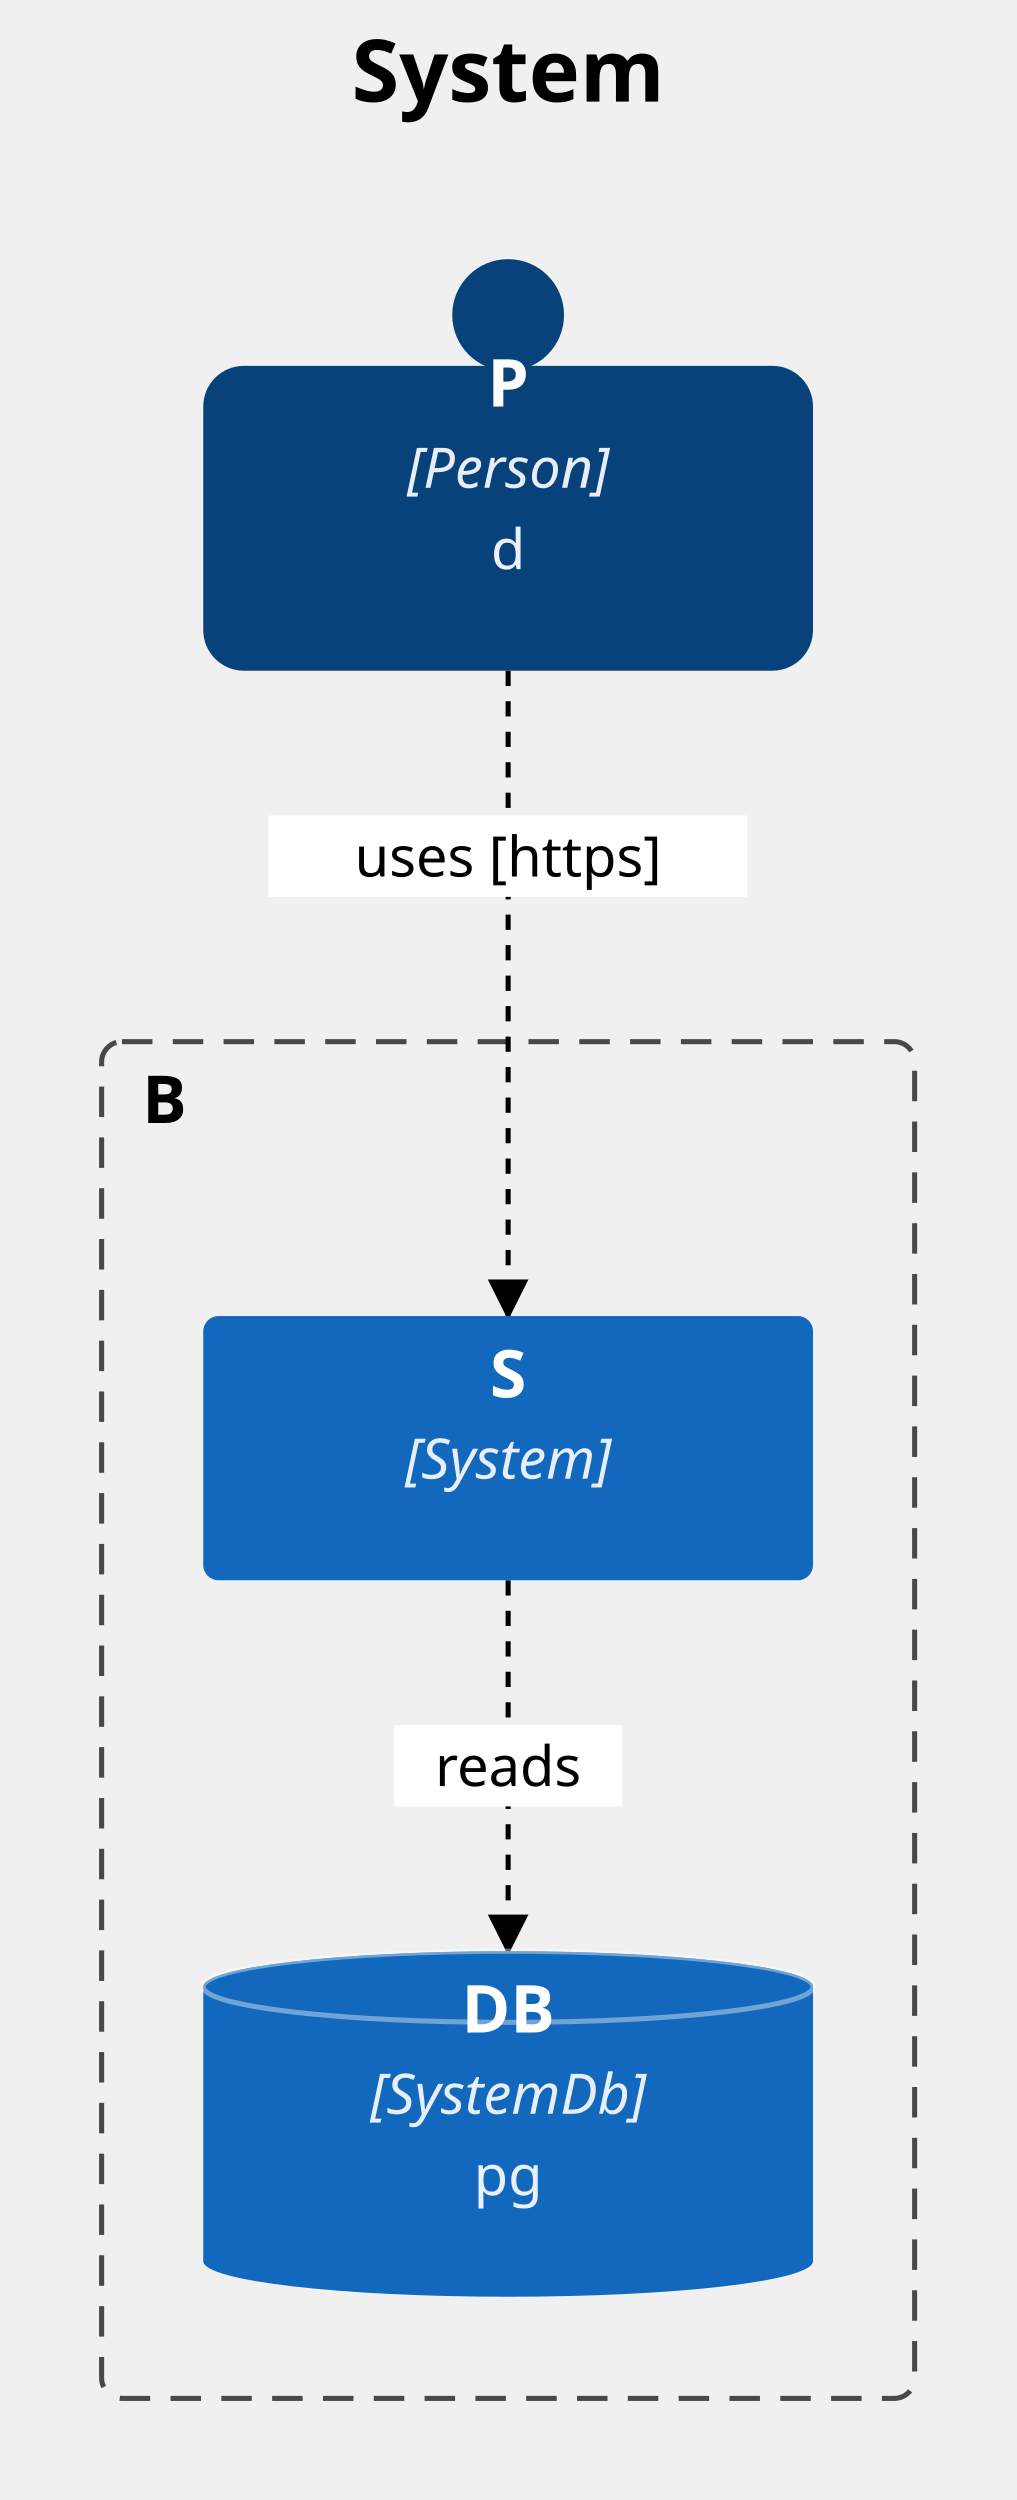
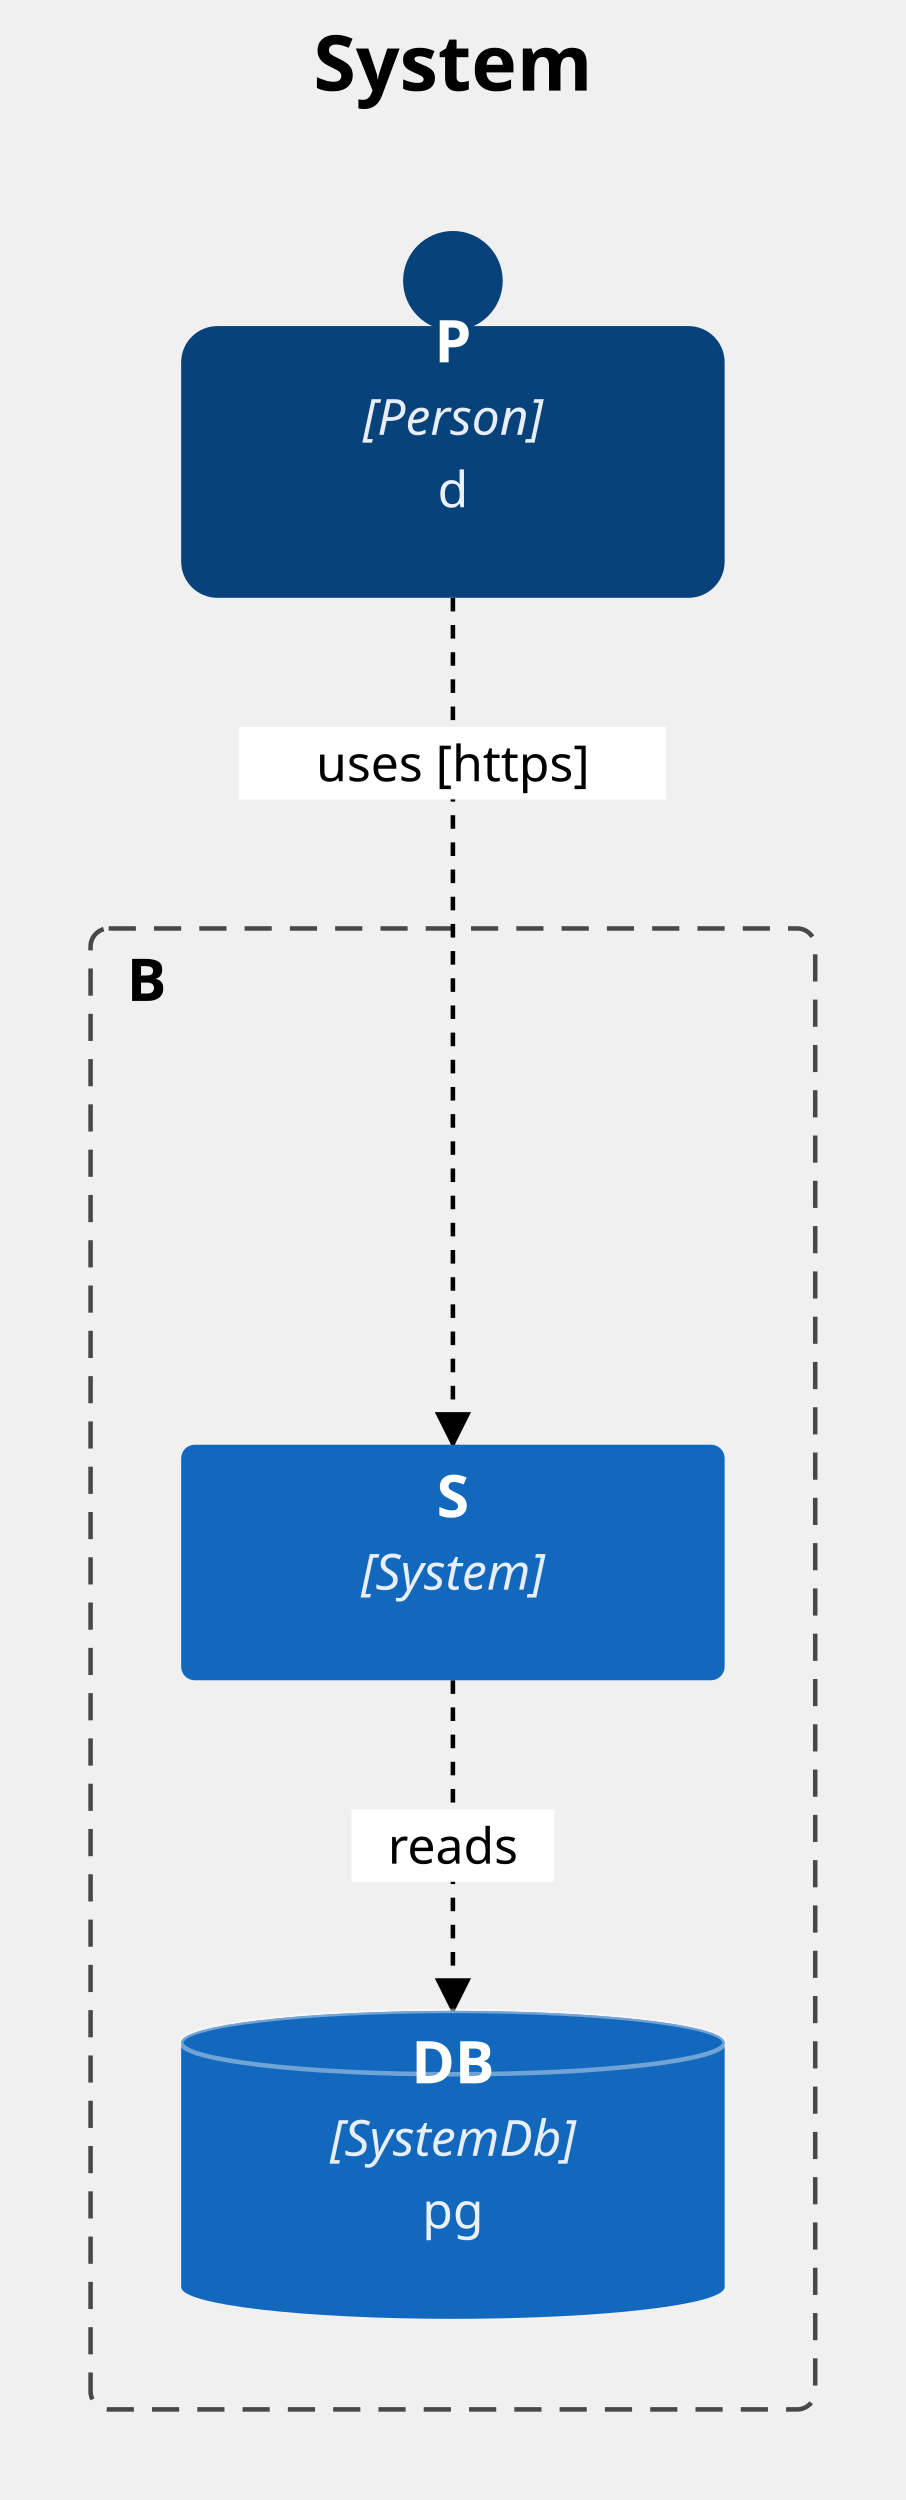
- <svg xmlns="http://www.w3.org/2000/svg" viewBox="0 0 200 492" width="200" height="492" style="font-family:sans-serif;font-size:13px">
+ <svg xmlns="http://www.w3.org/2000/svg" viewBox="0 0 200 552" width="200" height="552" style="font-family:sans-serif;font-size:13px">
  <defs>
    <marker id="mmd-c4-arrow" viewBox="0 0 10 10" refX="9" refY="5" markerWidth="8" markerHeight="8" orient="auto-start-reverse">
      <path d="M 0 0 L 10 5 L 0 10 z" fill="currentColor" />
    </marker>
  </defs>
  <text x="100.0" y="20" text-anchor="middle" font-weight="bold" font-size="17" fill="currentColor">System</text>
-   <rect x="20.0" y="205.0" width="160.0" height="267.0" fill="none" stroke="currentColor" stroke-dasharray="6 4" rx="4" opacity="0.7" />
+   <rect x="20.0" y="205.0" width="160.0" height="327.0" fill="none" stroke="currentColor" stroke-dasharray="6 4" rx="4" opacity="0.7" />
  <text x="28.0" y="221.0" font-weight="600" fill="currentColor">B</text>
-   <path d="M 100.0 132.0 C 100.0 150.2 100.0 150.2 100.0 168.5 C 100.0 213.8 100.0 213.8 100.0 259.0" fill="none" stroke="currentColor" stroke-dasharray="3 3" marker-end="url(#mmd-c4-arrow)" />
+   <path d="M 100.0 132.0 C 100.0 144.5 100.0 144.5 100.0 157.0 C 100.0 168.5 100.0 168.5 100.0 180.0 C 100.0 192.5 100.0 192.5 100.0 205.0 C 100.0 233.0 100.0 233.0 100.0 261.0 C 100.0 273.5 100.0 273.5 100.0 286.0 C 100.0 290.0 100.0 290.0 100.0 294.0 C 100.0 306.5 100.0 306.5 100.0 319.0" fill="none" stroke="currentColor" stroke-dasharray="3 3" marker-end="url(#mmd-c4-arrow)" />
  <rect x="52.8" y="160.5" width="94.3" height="16" fill="var(--surface, #fff)" />
  <text x="100.0" y="172.5" text-anchor="middle" font-size="11" fill="currentColor">uses [https]</text>
-   <path d="M 100.0 311.0 C 100.0 329.2 100.0 329.2 100.0 347.5 C 100.0 365.8 100.0 365.8 100.0 384.0" fill="none" stroke="currentColor" stroke-dasharray="3 3" marker-end="url(#mmd-c4-arrow)" />
-   <rect x="77.6" y="339.5" width="44.8" height="16" fill="var(--surface, #fff)" />
-   <text x="100.0" y="351.5" text-anchor="middle" font-size="11" fill="currentColor">reads</text>
+   <path d="M 100.0 371.0 C 100.0 383.5 100.0 383.5 100.0 396.0 C 100.0 407.5 100.0 407.5 100.0 419.0 C 100.0 431.5 100.0 431.5 100.0 444.0" fill="none" stroke="currentColor" stroke-dasharray="3 3" marker-end="url(#mmd-c4-arrow)" />
+   <rect x="77.6" y="399.5" width="44.8" height="16" fill="var(--surface, #fff)" />
+   <text x="100.0" y="411.5" text-anchor="middle" font-size="11" fill="currentColor">reads</text>
  <circle cx="100.0" cy="62.0" r="11" fill="#08427b" />
  <rect x="40.0" y="72.0" width="120.0" height="60.0" fill="#08427b" rx="8" />
  <text x="100.0" y="80.0" text-anchor="middle" font-weight="700" fill="#fff">P</text>
  <text x="100.0" y="96.0" text-anchor="middle" font-size="11" font-style="italic" fill="#e8eef7">[Person]</text>
  <text x="100.0" y="112.0" text-anchor="middle" font-size="11" fill="#eaf1fb">d</text>
-   <rect x="40.0" y="259.0" width="120.0" height="52.0" fill="#1168bd" rx="3" />
-   <text x="100.0" y="275.0" text-anchor="middle" font-weight="700" fill="#fff">S</text>
-   <text x="100.0" y="291.0" text-anchor="middle" font-size="11" font-style="italic" fill="#e8eef7">[System]</text>
-   <path d="M 40.0 391.0 L 40.0 445.0 A 60.0 7 0 0 0 160.0 445.0 L 160.0 391.0 A 60.0 7 0 0 0 40.0 391.0 Z" fill="#1168bd" />
-   <ellipse cx="100.0" cy="391.0" rx="60.0" ry="7" fill="#1168bd" stroke="#fff" stroke-opacity="0.4" />
-   <text x="100.0" y="400.0" text-anchor="middle" font-weight="700" fill="#fff">DB</text>
-   <text x="100.0" y="416.0" text-anchor="middle" font-size="11" font-style="italic" fill="#e8eef7">[SystemDb]</text>
-   <text x="100.0" y="432.0" text-anchor="middle" font-size="11" fill="#eaf1fb">pg</text>
+   <rect x="40.0" y="319.0" width="120.0" height="52.0" fill="#1168bd" rx="3" />
+   <text x="100.0" y="335.0" text-anchor="middle" font-weight="700" fill="#fff">S</text>
+   <text x="100.0" y="351.0" text-anchor="middle" font-size="11" font-style="italic" fill="#e8eef7">[System]</text>
+   <path d="M 40.0 451.0 L 40.0 505.0 A 60.0 7 0 0 0 160.0 505.0 L 160.0 451.0 A 60.0 7 0 0 0 40.0 451.0 Z" fill="#1168bd" />
+   <ellipse cx="100.0" cy="451.0" rx="60.0" ry="7" fill="#1168bd" stroke="#fff" stroke-opacity="0.4" />
+   <text x="100.0" y="460.0" text-anchor="middle" font-weight="700" fill="#fff">DB</text>
+   <text x="100.0" y="476.0" text-anchor="middle" font-size="11" font-style="italic" fill="#e8eef7">[SystemDb]</text>
+   <text x="100.0" y="492.0" text-anchor="middle" font-size="11" fill="#eaf1fb">pg</text>
</svg>
